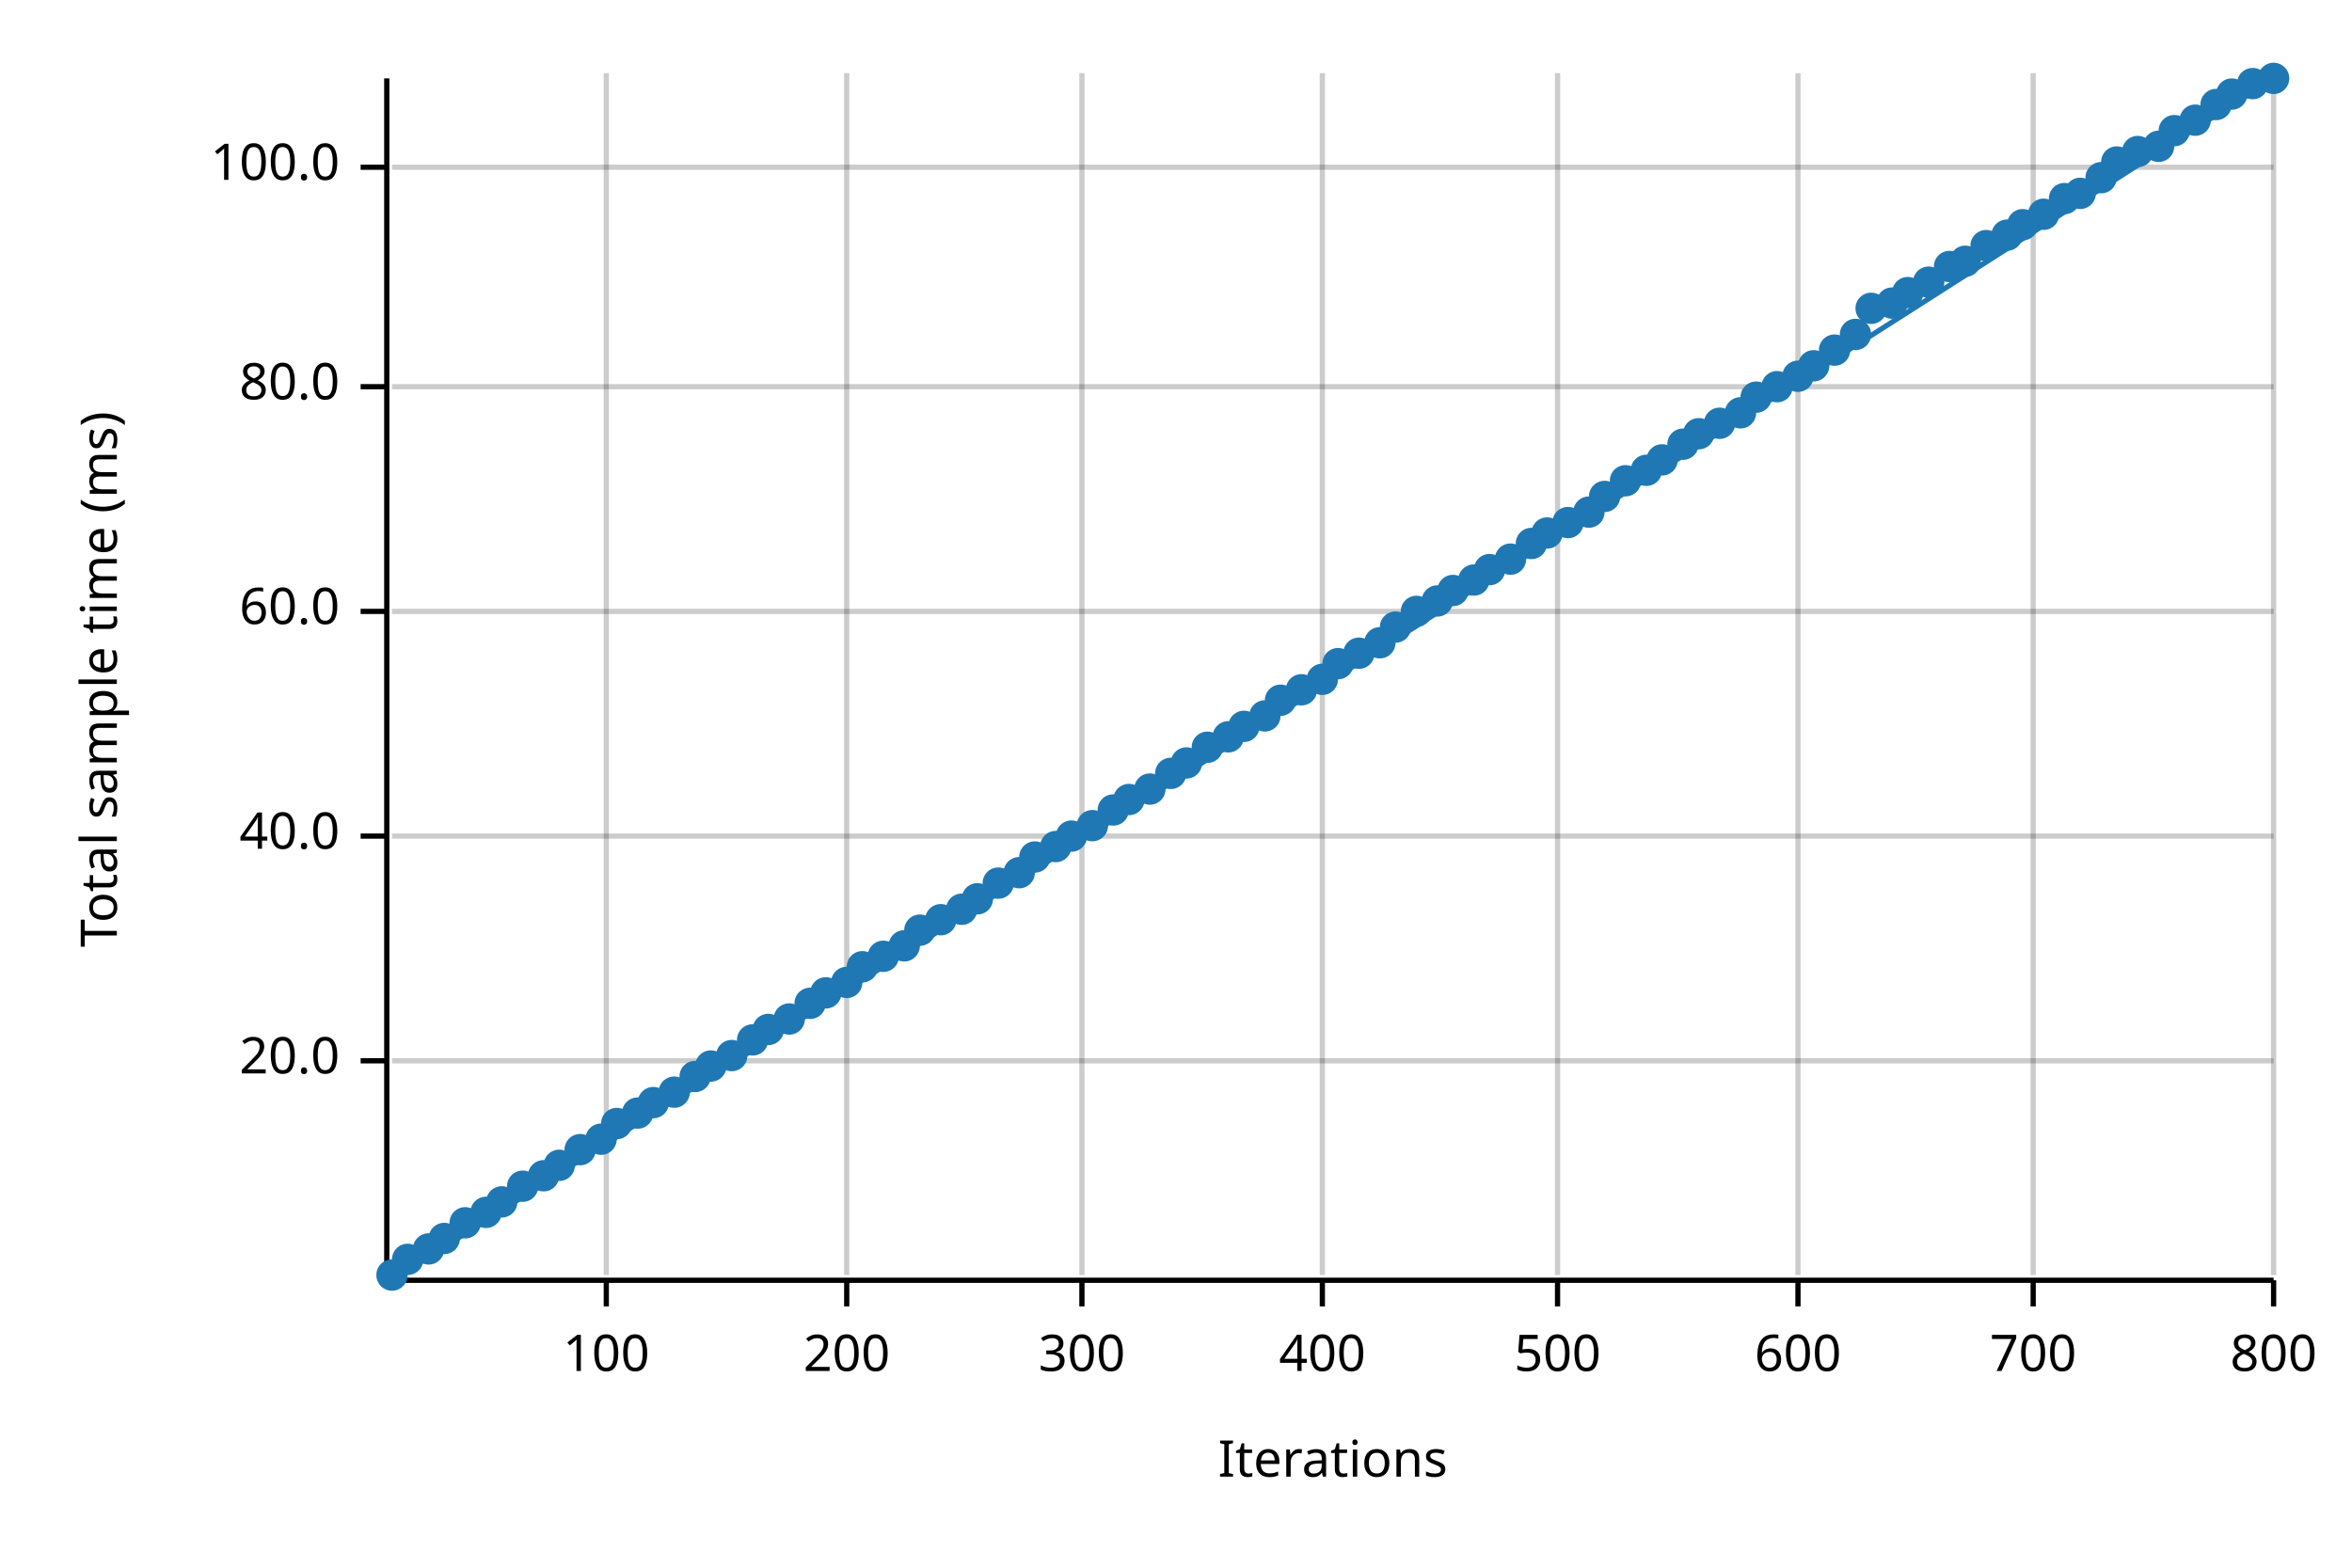
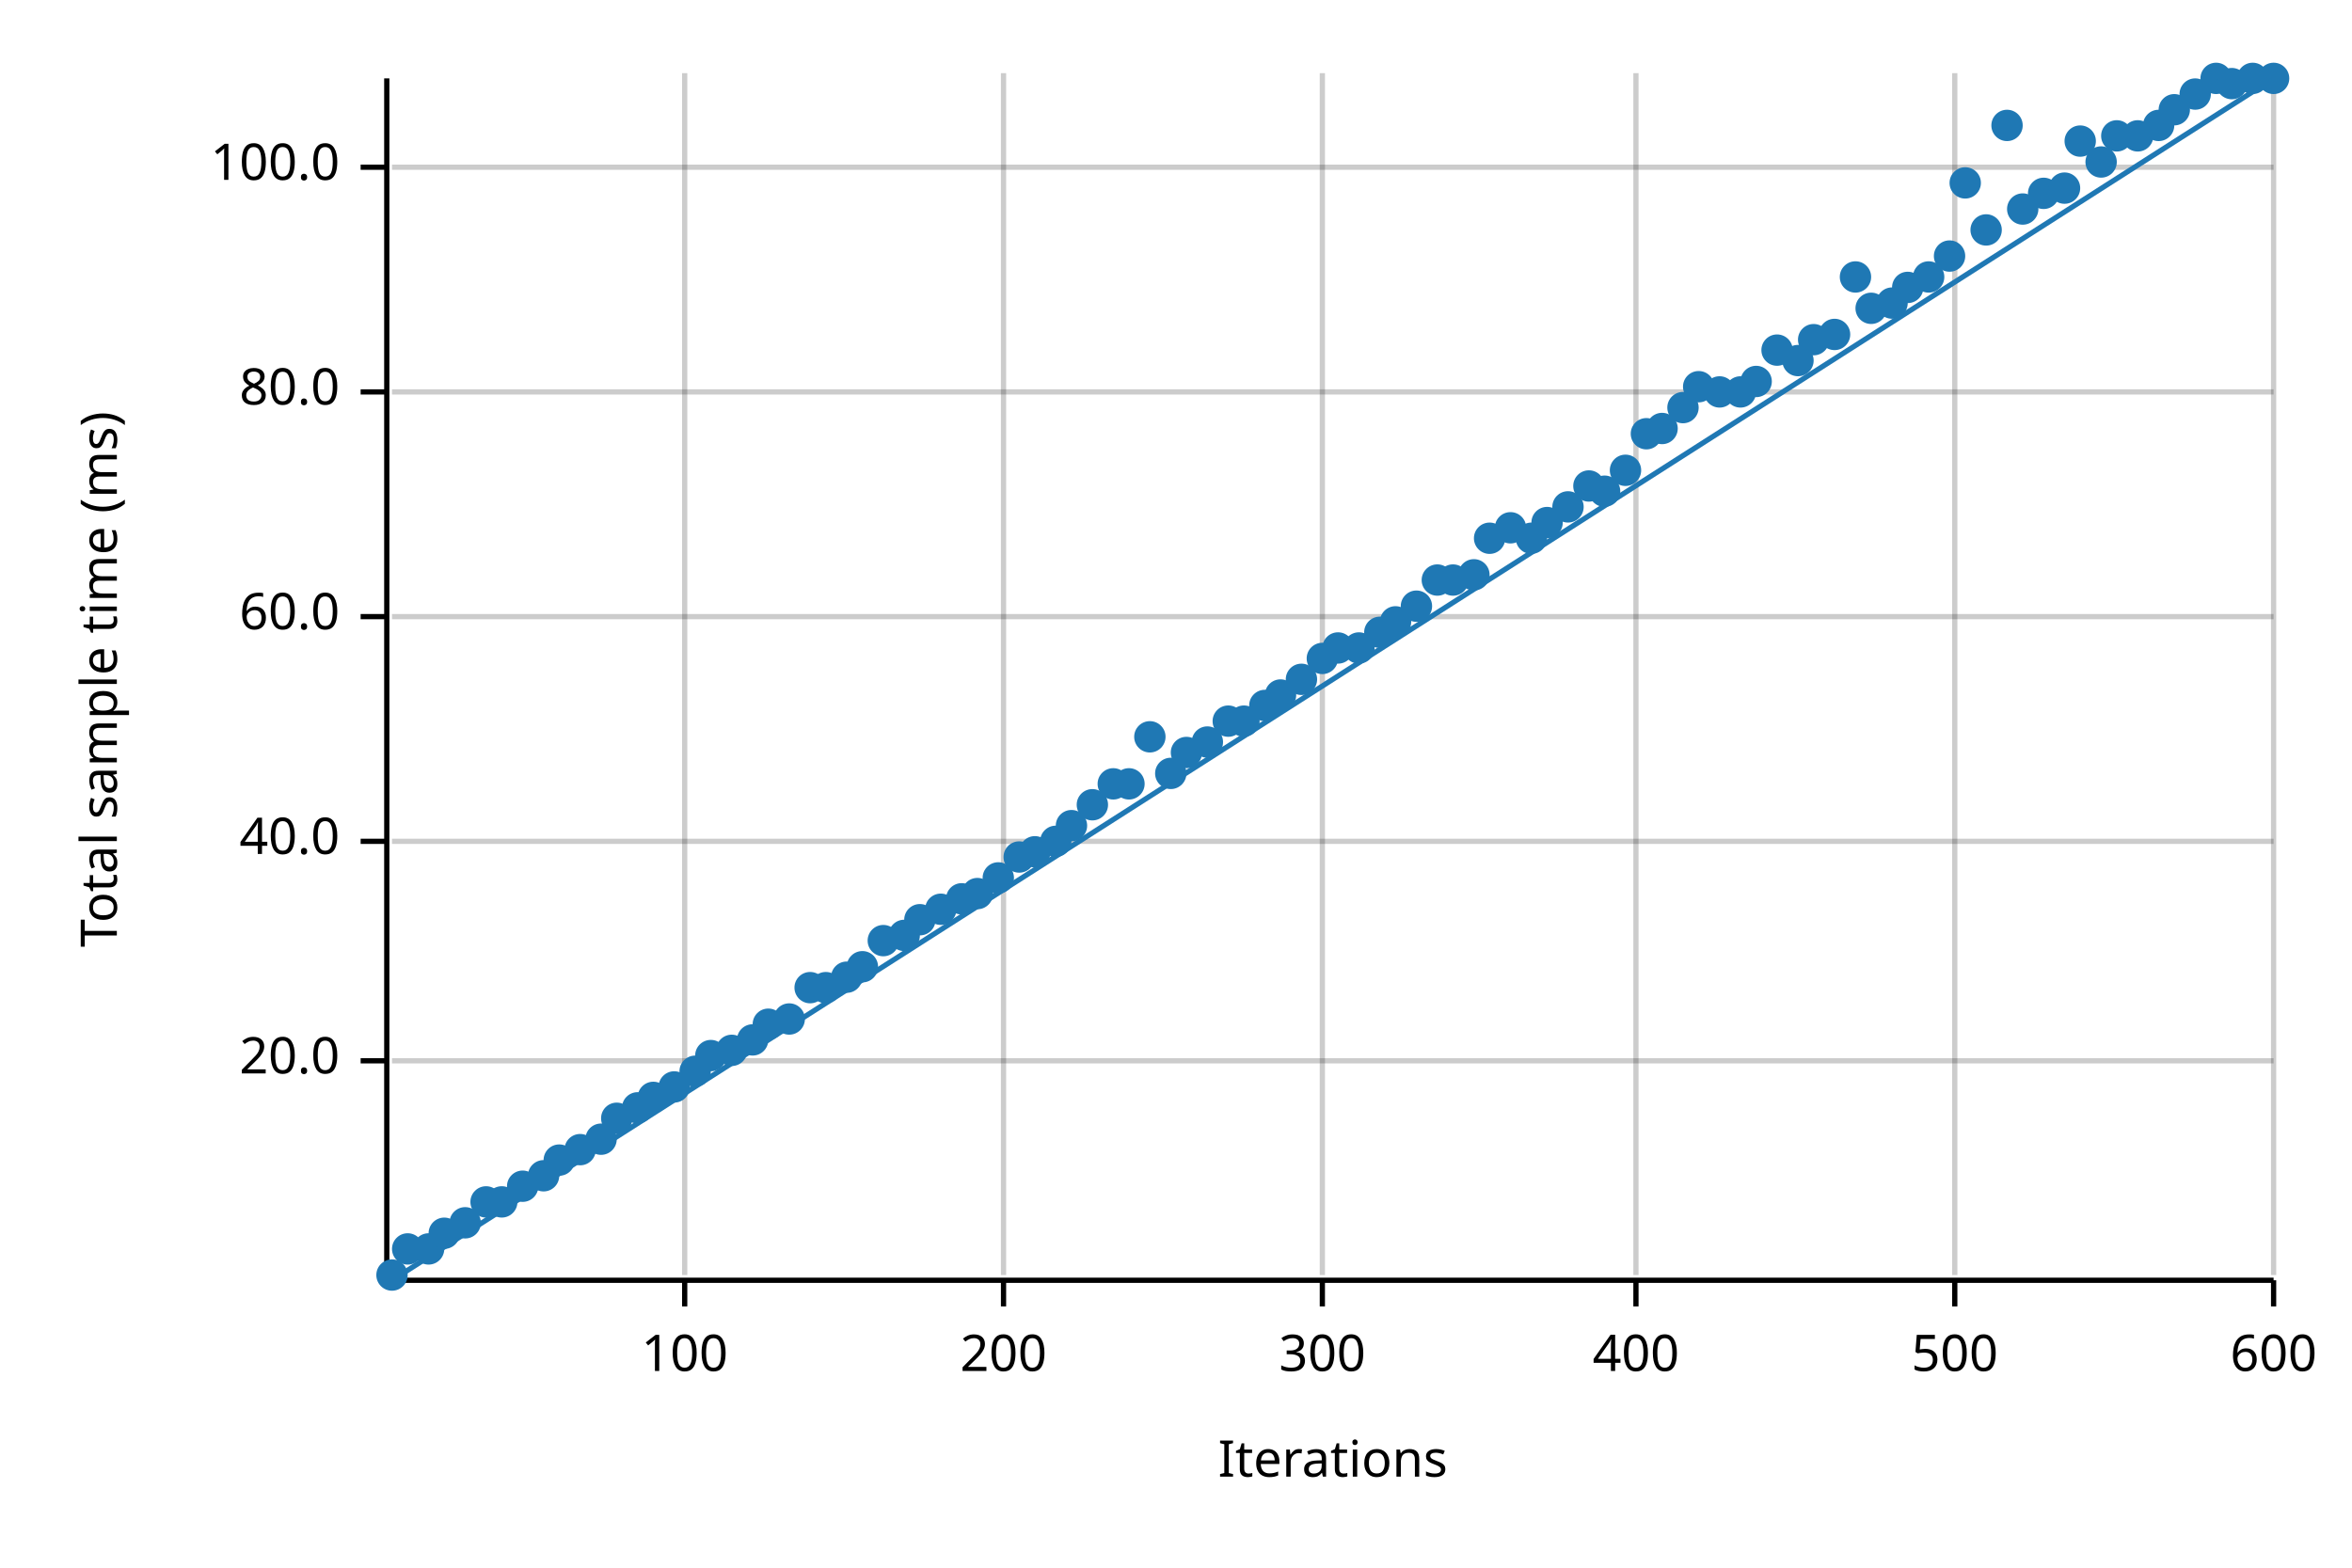
<svg xmlns="http://www.w3.org/2000/svg" width="450" height="300" viewBox="0 0 450 300">
  <text x="15" y="130" dy="0.76em" text-anchor="middle" font-family="sans-serif" font-size="9.677" opacity="1" fill="#000000" transform="rotate(270, 15, 130)">
Total sample time (ms)
</text>
  <text x="255" y="285" dy="-0.5ex" text-anchor="middle" font-family="sans-serif" font-size="9.677" opacity="1" fill="#000000">
Iterations
</text>
-   <line opacity="0.2" stroke="#000000" stroke-width="1" x1="116" y1="244" x2="116" y2="14" />
-   <line opacity="0.2" stroke="#000000" stroke-width="1" x1="162" y1="244" x2="162" y2="14" />
-   <line opacity="0.2" stroke="#000000" stroke-width="1" x1="207" y1="244" x2="207" y2="14" />
+   <line opacity="0.2" stroke="#000000" stroke-width="1" x1="131" y1="244" x2="131" y2="14" />
+   <line opacity="0.2" stroke="#000000" stroke-width="1" x1="192" y1="244" x2="192" y2="14" />
  <line opacity="0.2" stroke="#000000" stroke-width="1" x1="253" y1="244" x2="253" y2="14" />
-   <line opacity="0.2" stroke="#000000" stroke-width="1" x1="298" y1="244" x2="298" y2="14" />
-   <line opacity="0.2" stroke="#000000" stroke-width="1" x1="344" y1="244" x2="344" y2="14" />
-   <line opacity="0.2" stroke="#000000" stroke-width="1" x1="389" y1="244" x2="389" y2="14" />
+   <line opacity="0.2" stroke="#000000" stroke-width="1" x1="313" y1="244" x2="313" y2="14" />
+   <line opacity="0.2" stroke="#000000" stroke-width="1" x1="374" y1="244" x2="374" y2="14" />
  <line opacity="0.2" stroke="#000000" stroke-width="1" x1="435" y1="244" x2="435" y2="14" />
  <line opacity="0.2" stroke="#000000" stroke-width="1" x1="75" y1="203" x2="435" y2="203" />
-   <line opacity="0.2" stroke="#000000" stroke-width="1" x1="75" y1="160" x2="435" y2="160" />
-   <line opacity="0.2" stroke="#000000" stroke-width="1" x1="75" y1="117" x2="435" y2="117" />
-   <line opacity="0.2" stroke="#000000" stroke-width="1" x1="75" y1="74" x2="435" y2="74" />
+   <line opacity="0.2" stroke="#000000" stroke-width="1" x1="75" y1="161" x2="435" y2="161" />
+   <line opacity="0.2" stroke="#000000" stroke-width="1" x1="75" y1="118" x2="435" y2="118" />
+   <line opacity="0.2" stroke="#000000" stroke-width="1" x1="75" y1="75" x2="435" y2="75" />
  <line opacity="0.2" stroke="#000000" stroke-width="1" x1="75" y1="32" x2="435" y2="32" />
  <polyline fill="none" opacity="1" stroke="#000000" stroke-width="1" points="74,15 74,245 " />
  <text x="65" y="203" dy="0.5ex" text-anchor="end" font-family="sans-serif" font-size="9.677" opacity="1" fill="#000000">
20.0
</text>
  <polyline fill="none" opacity="1" stroke="#000000" stroke-width="1" points="69,203 74,203 " />
-   <text x="65" y="160" dy="0.5ex" text-anchor="end" font-family="sans-serif" font-size="9.677" opacity="1" fill="#000000">
+   <text x="65" y="161" dy="0.5ex" text-anchor="end" font-family="sans-serif" font-size="9.677" opacity="1" fill="#000000">
40.0
</text>
-   <polyline fill="none" opacity="1" stroke="#000000" stroke-width="1" points="69,160 74,160 " />
-   <text x="65" y="117" dy="0.5ex" text-anchor="end" font-family="sans-serif" font-size="9.677" opacity="1" fill="#000000">
+   <polyline fill="none" opacity="1" stroke="#000000" stroke-width="1" points="69,161 74,161 " />
+   <text x="65" y="118" dy="0.5ex" text-anchor="end" font-family="sans-serif" font-size="9.677" opacity="1" fill="#000000">
60.0
</text>
-   <polyline fill="none" opacity="1" stroke="#000000" stroke-width="1" points="69,117 74,117 " />
-   <text x="65" y="74" dy="0.5ex" text-anchor="end" font-family="sans-serif" font-size="9.677" opacity="1" fill="#000000">
+   <polyline fill="none" opacity="1" stroke="#000000" stroke-width="1" points="69,118 74,118 " />
+   <text x="65" y="75" dy="0.5ex" text-anchor="end" font-family="sans-serif" font-size="9.677" opacity="1" fill="#000000">
80.0
</text>
-   <polyline fill="none" opacity="1" stroke="#000000" stroke-width="1" points="69,74 74,74 " />
+   <polyline fill="none" opacity="1" stroke="#000000" stroke-width="1" points="69,75 74,75 " />
  <text x="65" y="32" dy="0.5ex" text-anchor="end" font-family="sans-serif" font-size="9.677" opacity="1" fill="#000000">
100.0
</text>
  <polyline fill="none" opacity="1" stroke="#000000" stroke-width="1" points="69,32 74,32 " />
  <polyline fill="none" opacity="1" stroke="#000000" stroke-width="1" points="75,245 435,245 " />
-   <text x="116" y="255" dy="0.76em" text-anchor="middle" font-family="sans-serif" font-size="9.677" opacity="1" fill="#000000">
+   <text x="131" y="255" dy="0.76em" text-anchor="middle" font-family="sans-serif" font-size="9.677" opacity="1" fill="#000000">
100
</text>
-   <polyline fill="none" opacity="1" stroke="#000000" stroke-width="1" points="116,245 116,250 " />
-   <text x="162" y="255" dy="0.76em" text-anchor="middle" font-family="sans-serif" font-size="9.677" opacity="1" fill="#000000">
+   <polyline fill="none" opacity="1" stroke="#000000" stroke-width="1" points="131,245 131,250 " />
+   <text x="192" y="255" dy="0.76em" text-anchor="middle" font-family="sans-serif" font-size="9.677" opacity="1" fill="#000000">
200
</text>
-   <polyline fill="none" opacity="1" stroke="#000000" stroke-width="1" points="162,245 162,250 " />
-   <text x="207" y="255" dy="0.76em" text-anchor="middle" font-family="sans-serif" font-size="9.677" opacity="1" fill="#000000">
+   <polyline fill="none" opacity="1" stroke="#000000" stroke-width="1" points="192,245 192,250 " />
+   <text x="253" y="255" dy="0.76em" text-anchor="middle" font-family="sans-serif" font-size="9.677" opacity="1" fill="#000000">
300
</text>
-   <polyline fill="none" opacity="1" stroke="#000000" stroke-width="1" points="207,245 207,250 " />
-   <text x="253" y="255" dy="0.76em" text-anchor="middle" font-family="sans-serif" font-size="9.677" opacity="1" fill="#000000">
+   <polyline fill="none" opacity="1" stroke="#000000" stroke-width="1" points="253,245 253,250 " />
+   <text x="313" y="255" dy="0.76em" text-anchor="middle" font-family="sans-serif" font-size="9.677" opacity="1" fill="#000000">
400
</text>
-   <polyline fill="none" opacity="1" stroke="#000000" stroke-width="1" points="253,245 253,250 " />
-   <text x="298" y="255" dy="0.76em" text-anchor="middle" font-family="sans-serif" font-size="9.677" opacity="1" fill="#000000">
+   <polyline fill="none" opacity="1" stroke="#000000" stroke-width="1" points="313,245 313,250 " />
+   <text x="374" y="255" dy="0.76em" text-anchor="middle" font-family="sans-serif" font-size="9.677" opacity="1" fill="#000000">
500
</text>
-   <polyline fill="none" opacity="1" stroke="#000000" stroke-width="1" points="298,245 298,250 " />
-   <text x="344" y="255" dy="0.76em" text-anchor="middle" font-family="sans-serif" font-size="9.677" opacity="1" fill="#000000">
+   <polyline fill="none" opacity="1" stroke="#000000" stroke-width="1" points="374,245 374,250 " />
+   <text x="435" y="255" dy="0.76em" text-anchor="middle" font-family="sans-serif" font-size="9.677" opacity="1" fill="#000000">
600
- </text>
-   <polyline fill="none" opacity="1" stroke="#000000" stroke-width="1" points="344,245 344,250 " />
-   <text x="389" y="255" dy="0.76em" text-anchor="middle" font-family="sans-serif" font-size="9.677" opacity="1" fill="#000000">
- 700
- </text>
-   <polyline fill="none" opacity="1" stroke="#000000" stroke-width="1" points="389,245 389,250 " />
-   <text x="435" y="255" dy="0.76em" text-anchor="middle" font-family="sans-serif" font-size="9.677" opacity="1" fill="#000000">
- 800
</text>
  <polyline fill="none" opacity="1" stroke="#000000" stroke-width="1" points="435,245 435,250 " />
  <circle cx="75" cy="244" r="3" opacity="1" fill="#1F78B4" stroke="none" stroke-width="1" />
-   <circle cx="78" cy="241" r="3" opacity="1" fill="#1F78B4" stroke="none" stroke-width="1" />
+   <circle cx="78" cy="239" r="3" opacity="1" fill="#1F78B4" stroke="none" stroke-width="1" />
  <circle cx="82" cy="239" r="3" opacity="1" fill="#1F78B4" stroke="none" stroke-width="1" />
-   <circle cx="85" cy="237" r="3" opacity="1" fill="#1F78B4" stroke="none" stroke-width="1" />
+   <circle cx="85" cy="236" r="3" opacity="1" fill="#1F78B4" stroke="none" stroke-width="1" />
  <circle cx="89" cy="234" r="3" opacity="1" fill="#1F78B4" stroke="none" stroke-width="1" />
-   <circle cx="93" cy="232" r="3" opacity="1" fill="#1F78B4" stroke="none" stroke-width="1" />
+   <circle cx="93" cy="230" r="3" opacity="1" fill="#1F78B4" stroke="none" stroke-width="1" />
  <circle cx="96" cy="230" r="3" opacity="1" fill="#1F78B4" stroke="none" stroke-width="1" />
  <circle cx="100" cy="227" r="3" opacity="1" fill="#1F78B4" stroke="none" stroke-width="1" />
  <circle cx="104" cy="225" r="3" opacity="1" fill="#1F78B4" stroke="none" stroke-width="1" />
-   <circle cx="107" cy="223" r="3" opacity="1" fill="#1F78B4" stroke="none" stroke-width="1" />
+   <circle cx="107" cy="222" r="3" opacity="1" fill="#1F78B4" stroke="none" stroke-width="1" />
  <circle cx="111" cy="220" r="3" opacity="1" fill="#1F78B4" stroke="none" stroke-width="1" />
  <circle cx="115" cy="218" r="3" opacity="1" fill="#1F78B4" stroke="none" stroke-width="1" />
-   <circle cx="118" cy="215" r="3" opacity="1" fill="#1F78B4" stroke="none" stroke-width="1" />
-   <circle cx="122" cy="213" r="3" opacity="1" fill="#1F78B4" stroke="none" stroke-width="1" />
-   <circle cx="125" cy="211" r="3" opacity="1" fill="#1F78B4" stroke="none" stroke-width="1" />
-   <circle cx="129" cy="209" r="3" opacity="1" fill="#1F78B4" stroke="none" stroke-width="1" />
-   <circle cx="133" cy="206" r="3" opacity="1" fill="#1F78B4" stroke="none" stroke-width="1" />
-   <circle cx="136" cy="204" r="3" opacity="1" fill="#1F78B4" stroke="none" stroke-width="1" />
-   <circle cx="140" cy="202" r="3" opacity="1" fill="#1F78B4" stroke="none" stroke-width="1" />
+   <circle cx="118" cy="214" r="3" opacity="1" fill="#1F78B4" stroke="none" stroke-width="1" />
+   <circle cx="122" cy="212" r="3" opacity="1" fill="#1F78B4" stroke="none" stroke-width="1" />
+   <circle cx="125" cy="210" r="3" opacity="1" fill="#1F78B4" stroke="none" stroke-width="1" />
+   <circle cx="129" cy="208" r="3" opacity="1" fill="#1F78B4" stroke="none" stroke-width="1" />
+   <circle cx="133" cy="205" r="3" opacity="1" fill="#1F78B4" stroke="none" stroke-width="1" />
+   <circle cx="136" cy="202" r="3" opacity="1" fill="#1F78B4" stroke="none" stroke-width="1" />
+   <circle cx="140" cy="201" r="3" opacity="1" fill="#1F78B4" stroke="none" stroke-width="1" />
  <circle cx="144" cy="199" r="3" opacity="1" fill="#1F78B4" stroke="none" stroke-width="1" />
-   <circle cx="147" cy="197" r="3" opacity="1" fill="#1F78B4" stroke="none" stroke-width="1" />
+   <circle cx="147" cy="196" r="3" opacity="1" fill="#1F78B4" stroke="none" stroke-width="1" />
  <circle cx="151" cy="195" r="3" opacity="1" fill="#1F78B4" stroke="none" stroke-width="1" />
-   <circle cx="155" cy="192" r="3" opacity="1" fill="#1F78B4" stroke="none" stroke-width="1" />
-   <circle cx="158" cy="190" r="3" opacity="1" fill="#1F78B4" stroke="none" stroke-width="1" />
-   <circle cx="162" cy="188" r="3" opacity="1" fill="#1F78B4" stroke="none" stroke-width="1" />
+   <circle cx="155" cy="189" r="3" opacity="1" fill="#1F78B4" stroke="none" stroke-width="1" />
+   <circle cx="158" cy="189" r="3" opacity="1" fill="#1F78B4" stroke="none" stroke-width="1" />
+   <circle cx="162" cy="187" r="3" opacity="1" fill="#1F78B4" stroke="none" stroke-width="1" />
  <circle cx="165" cy="185" r="3" opacity="1" fill="#1F78B4" stroke="none" stroke-width="1" />
-   <circle cx="169" cy="183" r="3" opacity="1" fill="#1F78B4" stroke="none" stroke-width="1" />
-   <circle cx="173" cy="181" r="3" opacity="1" fill="#1F78B4" stroke="none" stroke-width="1" />
-   <circle cx="176" cy="178" r="3" opacity="1" fill="#1F78B4" stroke="none" stroke-width="1" />
-   <circle cx="180" cy="176" r="3" opacity="1" fill="#1F78B4" stroke="none" stroke-width="1" />
-   <circle cx="184" cy="174" r="3" opacity="1" fill="#1F78B4" stroke="none" stroke-width="1" />
-   <circle cx="187" cy="172" r="3" opacity="1" fill="#1F78B4" stroke="none" stroke-width="1" />
-   <circle cx="191" cy="169" r="3" opacity="1" fill="#1F78B4" stroke="none" stroke-width="1" />
-   <circle cx="195" cy="167" r="3" opacity="1" fill="#1F78B4" stroke="none" stroke-width="1" />
-   <circle cx="198" cy="164" r="3" opacity="1" fill="#1F78B4" stroke="none" stroke-width="1" />
-   <circle cx="202" cy="162" r="3" opacity="1" fill="#1F78B4" stroke="none" stroke-width="1" />
-   <circle cx="205" cy="160" r="3" opacity="1" fill="#1F78B4" stroke="none" stroke-width="1" />
-   <circle cx="209" cy="158" r="3" opacity="1" fill="#1F78B4" stroke="none" stroke-width="1" />
-   <circle cx="213" cy="155" r="3" opacity="1" fill="#1F78B4" stroke="none" stroke-width="1" />
-   <circle cx="216" cy="153" r="3" opacity="1" fill="#1F78B4" stroke="none" stroke-width="1" />
-   <circle cx="220" cy="151" r="3" opacity="1" fill="#1F78B4" stroke="none" stroke-width="1" />
+   <circle cx="169" cy="180" r="3" opacity="1" fill="#1F78B4" stroke="none" stroke-width="1" />
+   <circle cx="173" cy="179" r="3" opacity="1" fill="#1F78B4" stroke="none" stroke-width="1" />
+   <circle cx="176" cy="176" r="3" opacity="1" fill="#1F78B4" stroke="none" stroke-width="1" />
+   <circle cx="180" cy="174" r="3" opacity="1" fill="#1F78B4" stroke="none" stroke-width="1" />
+   <circle cx="184" cy="172" r="3" opacity="1" fill="#1F78B4" stroke="none" stroke-width="1" />
+   <circle cx="187" cy="171" r="3" opacity="1" fill="#1F78B4" stroke="none" stroke-width="1" />
+   <circle cx="191" cy="168" r="3" opacity="1" fill="#1F78B4" stroke="none" stroke-width="1" />
+   <circle cx="195" cy="164" r="3" opacity="1" fill="#1F78B4" stroke="none" stroke-width="1" />
+   <circle cx="198" cy="163" r="3" opacity="1" fill="#1F78B4" stroke="none" stroke-width="1" />
+   <circle cx="202" cy="161" r="3" opacity="1" fill="#1F78B4" stroke="none" stroke-width="1" />
+   <circle cx="205" cy="158" r="3" opacity="1" fill="#1F78B4" stroke="none" stroke-width="1" />
+   <circle cx="209" cy="154" r="3" opacity="1" fill="#1F78B4" stroke="none" stroke-width="1" />
+   <circle cx="213" cy="150" r="3" opacity="1" fill="#1F78B4" stroke="none" stroke-width="1" />
+   <circle cx="216" cy="150" r="3" opacity="1" fill="#1F78B4" stroke="none" stroke-width="1" />
+   <circle cx="220" cy="141" r="3" opacity="1" fill="#1F78B4" stroke="none" stroke-width="1" />
  <circle cx="224" cy="148" r="3" opacity="1" fill="#1F78B4" stroke="none" stroke-width="1" />
-   <circle cx="227" cy="146" r="3" opacity="1" fill="#1F78B4" stroke="none" stroke-width="1" />
-   <circle cx="231" cy="143" r="3" opacity="1" fill="#1F78B4" stroke="none" stroke-width="1" />
-   <circle cx="235" cy="141" r="3" opacity="1" fill="#1F78B4" stroke="none" stroke-width="1" />
-   <circle cx="238" cy="139" r="3" opacity="1" fill="#1F78B4" stroke="none" stroke-width="1" />
-   <circle cx="242" cy="137" r="3" opacity="1" fill="#1F78B4" stroke="none" stroke-width="1" />
-   <circle cx="245" cy="134" r="3" opacity="1" fill="#1F78B4" stroke="none" stroke-width="1" />
-   <circle cx="249" cy="132" r="3" opacity="1" fill="#1F78B4" stroke="none" stroke-width="1" />
-   <circle cx="253" cy="130" r="3" opacity="1" fill="#1F78B4" stroke="none" stroke-width="1" />
-   <circle cx="256" cy="127" r="3" opacity="1" fill="#1F78B4" stroke="none" stroke-width="1" />
-   <circle cx="260" cy="125" r="3" opacity="1" fill="#1F78B4" stroke="none" stroke-width="1" />
-   <circle cx="264" cy="123" r="3" opacity="1" fill="#1F78B4" stroke="none" stroke-width="1" />
-   <circle cx="267" cy="120" r="3" opacity="1" fill="#1F78B4" stroke="none" stroke-width="1" />
-   <circle cx="271" cy="117" r="3" opacity="1" fill="#1F78B4" stroke="none" stroke-width="1" />
-   <circle cx="275" cy="115" r="3" opacity="1" fill="#1F78B4" stroke="none" stroke-width="1" />
-   <circle cx="278" cy="113" r="3" opacity="1" fill="#1F78B4" stroke="none" stroke-width="1" />
-   <circle cx="282" cy="111" r="3" opacity="1" fill="#1F78B4" stroke="none" stroke-width="1" />
-   <circle cx="285" cy="109" r="3" opacity="1" fill="#1F78B4" stroke="none" stroke-width="1" />
-   <circle cx="289" cy="107" r="3" opacity="1" fill="#1F78B4" stroke="none" stroke-width="1" />
-   <circle cx="293" cy="104" r="3" opacity="1" fill="#1F78B4" stroke="none" stroke-width="1" />
-   <circle cx="296" cy="102" r="3" opacity="1" fill="#1F78B4" stroke="none" stroke-width="1" />
-   <circle cx="300" cy="100" r="3" opacity="1" fill="#1F78B4" stroke="none" stroke-width="1" />
-   <circle cx="304" cy="98" r="3" opacity="1" fill="#1F78B4" stroke="none" stroke-width="1" />
-   <circle cx="307" cy="95" r="3" opacity="1" fill="#1F78B4" stroke="none" stroke-width="1" />
-   <circle cx="311" cy="92" r="3" opacity="1" fill="#1F78B4" stroke="none" stroke-width="1" />
-   <circle cx="315" cy="90" r="3" opacity="1" fill="#1F78B4" stroke="none" stroke-width="1" />
-   <circle cx="318" cy="88" r="3" opacity="1" fill="#1F78B4" stroke="none" stroke-width="1" />
-   <circle cx="322" cy="85" r="3" opacity="1" fill="#1F78B4" stroke="none" stroke-width="1" />
-   <circle cx="325" cy="83" r="3" opacity="1" fill="#1F78B4" stroke="none" stroke-width="1" />
-   <circle cx="329" cy="81" r="3" opacity="1" fill="#1F78B4" stroke="none" stroke-width="1" />
-   <circle cx="333" cy="79" r="3" opacity="1" fill="#1F78B4" stroke="none" stroke-width="1" />
-   <circle cx="336" cy="76" r="3" opacity="1" fill="#1F78B4" stroke="none" stroke-width="1" />
-   <circle cx="340" cy="74" r="3" opacity="1" fill="#1F78B4" stroke="none" stroke-width="1" />
-   <circle cx="344" cy="72" r="3" opacity="1" fill="#1F78B4" stroke="none" stroke-width="1" />
-   <circle cx="347" cy="70" r="3" opacity="1" fill="#1F78B4" stroke="none" stroke-width="1" />
-   <circle cx="351" cy="67" r="3" opacity="1" fill="#1F78B4" stroke="none" stroke-width="1" />
-   <circle cx="355" cy="64" r="3" opacity="1" fill="#1F78B4" stroke="none" stroke-width="1" />
+   <circle cx="227" cy="144" r="3" opacity="1" fill="#1F78B4" stroke="none" stroke-width="1" />
+   <circle cx="231" cy="142" r="3" opacity="1" fill="#1F78B4" stroke="none" stroke-width="1" />
+   <circle cx="235" cy="138" r="3" opacity="1" fill="#1F78B4" stroke="none" stroke-width="1" />
+   <circle cx="238" cy="138" r="3" opacity="1" fill="#1F78B4" stroke="none" stroke-width="1" />
+   <circle cx="242" cy="135" r="3" opacity="1" fill="#1F78B4" stroke="none" stroke-width="1" />
+   <circle cx="245" cy="133" r="3" opacity="1" fill="#1F78B4" stroke="none" stroke-width="1" />
+   <circle cx="249" cy="130" r="3" opacity="1" fill="#1F78B4" stroke="none" stroke-width="1" />
+   <circle cx="253" cy="126" r="3" opacity="1" fill="#1F78B4" stroke="none" stroke-width="1" />
+   <circle cx="256" cy="124" r="3" opacity="1" fill="#1F78B4" stroke="none" stroke-width="1" />
+   <circle cx="260" cy="124" r="3" opacity="1" fill="#1F78B4" stroke="none" stroke-width="1" />
+   <circle cx="264" cy="121" r="3" opacity="1" fill="#1F78B4" stroke="none" stroke-width="1" />
+   <circle cx="267" cy="119" r="3" opacity="1" fill="#1F78B4" stroke="none" stroke-width="1" />
+   <circle cx="271" cy="116" r="3" opacity="1" fill="#1F78B4" stroke="none" stroke-width="1" />
+   <circle cx="275" cy="111" r="3" opacity="1" fill="#1F78B4" stroke="none" stroke-width="1" />
+   <circle cx="278" cy="111" r="3" opacity="1" fill="#1F78B4" stroke="none" stroke-width="1" />
+   <circle cx="282" cy="110" r="3" opacity="1" fill="#1F78B4" stroke="none" stroke-width="1" />
+   <circle cx="285" cy="103" r="3" opacity="1" fill="#1F78B4" stroke="none" stroke-width="1" />
+   <circle cx="289" cy="101" r="3" opacity="1" fill="#1F78B4" stroke="none" stroke-width="1" />
+   <circle cx="293" cy="103" r="3" opacity="1" fill="#1F78B4" stroke="none" stroke-width="1" />
+   <circle cx="296" cy="100" r="3" opacity="1" fill="#1F78B4" stroke="none" stroke-width="1" />
+   <circle cx="300" cy="97" r="3" opacity="1" fill="#1F78B4" stroke="none" stroke-width="1" />
+   <circle cx="304" cy="93" r="3" opacity="1" fill="#1F78B4" stroke="none" stroke-width="1" />
+   <circle cx="307" cy="94" r="3" opacity="1" fill="#1F78B4" stroke="none" stroke-width="1" />
+   <circle cx="311" cy="90" r="3" opacity="1" fill="#1F78B4" stroke="none" stroke-width="1" />
+   <circle cx="315" cy="83" r="3" opacity="1" fill="#1F78B4" stroke="none" stroke-width="1" />
+   <circle cx="318" cy="82" r="3" opacity="1" fill="#1F78B4" stroke="none" stroke-width="1" />
+   <circle cx="322" cy="78" r="3" opacity="1" fill="#1F78B4" stroke="none" stroke-width="1" />
+   <circle cx="325" cy="74" r="3" opacity="1" fill="#1F78B4" stroke="none" stroke-width="1" />
+   <circle cx="329" cy="75" r="3" opacity="1" fill="#1F78B4" stroke="none" stroke-width="1" />
+   <circle cx="333" cy="75" r="3" opacity="1" fill="#1F78B4" stroke="none" stroke-width="1" />
+   <circle cx="336" cy="73" r="3" opacity="1" fill="#1F78B4" stroke="none" stroke-width="1" />
+   <circle cx="340" cy="67" r="3" opacity="1" fill="#1F78B4" stroke="none" stroke-width="1" />
+   <circle cx="344" cy="69" r="3" opacity="1" fill="#1F78B4" stroke="none" stroke-width="1" />
+   <circle cx="347" cy="65" r="3" opacity="1" fill="#1F78B4" stroke="none" stroke-width="1" />
+   <circle cx="351" cy="64" r="3" opacity="1" fill="#1F78B4" stroke="none" stroke-width="1" />
+   <circle cx="355" cy="53" r="3" opacity="1" fill="#1F78B4" stroke="none" stroke-width="1" />
  <circle cx="358" cy="59" r="3" opacity="1" fill="#1F78B4" stroke="none" stroke-width="1" />
  <circle cx="362" cy="58" r="3" opacity="1" fill="#1F78B4" stroke="none" stroke-width="1" />
-   <circle cx="365" cy="56" r="3" opacity="1" fill="#1F78B4" stroke="none" stroke-width="1" />
-   <circle cx="369" cy="54" r="3" opacity="1" fill="#1F78B4" stroke="none" stroke-width="1" />
-   <circle cx="373" cy="51" r="3" opacity="1" fill="#1F78B4" stroke="none" stroke-width="1" />
-   <circle cx="376" cy="50" r="3" opacity="1" fill="#1F78B4" stroke="none" stroke-width="1" />
-   <circle cx="380" cy="47" r="3" opacity="1" fill="#1F78B4" stroke="none" stroke-width="1" />
-   <circle cx="384" cy="45" r="3" opacity="1" fill="#1F78B4" stroke="none" stroke-width="1" />
-   <circle cx="387" cy="43" r="3" opacity="1" fill="#1F78B4" stroke="none" stroke-width="1" />
-   <circle cx="391" cy="41" r="3" opacity="1" fill="#1F78B4" stroke="none" stroke-width="1" />
-   <circle cx="395" cy="38" r="3" opacity="1" fill="#1F78B4" stroke="none" stroke-width="1" />
-   <circle cx="398" cy="37" r="3" opacity="1" fill="#1F78B4" stroke="none" stroke-width="1" />
-   <circle cx="402" cy="34" r="3" opacity="1" fill="#1F78B4" stroke="none" stroke-width="1" />
-   <circle cx="405" cy="31" r="3" opacity="1" fill="#1F78B4" stroke="none" stroke-width="1" />
-   <circle cx="409" cy="29" r="3" opacity="1" fill="#1F78B4" stroke="none" stroke-width="1" />
-   <circle cx="413" cy="28" r="3" opacity="1" fill="#1F78B4" stroke="none" stroke-width="1" />
-   <circle cx="416" cy="25" r="3" opacity="1" fill="#1F78B4" stroke="none" stroke-width="1" />
-   <circle cx="420" cy="23" r="3" opacity="1" fill="#1F78B4" stroke="none" stroke-width="1" />
-   <circle cx="424" cy="20" r="3" opacity="1" fill="#1F78B4" stroke="none" stroke-width="1" />
-   <circle cx="427" cy="18" r="3" opacity="1" fill="#1F78B4" stroke="none" stroke-width="1" />
-   <circle cx="431" cy="16" r="3" opacity="1" fill="#1F78B4" stroke="none" stroke-width="1" />
+   <circle cx="365" cy="55" r="3" opacity="1" fill="#1F78B4" stroke="none" stroke-width="1" />
+   <circle cx="369" cy="53" r="3" opacity="1" fill="#1F78B4" stroke="none" stroke-width="1" />
+   <circle cx="373" cy="49" r="3" opacity="1" fill="#1F78B4" stroke="none" stroke-width="1" />
+   <circle cx="376" cy="35" r="3" opacity="1" fill="#1F78B4" stroke="none" stroke-width="1" />
+   <circle cx="380" cy="44" r="3" opacity="1" fill="#1F78B4" stroke="none" stroke-width="1" />
+   <circle cx="384" cy="24" r="3" opacity="1" fill="#1F78B4" stroke="none" stroke-width="1" />
+   <circle cx="387" cy="40" r="3" opacity="1" fill="#1F78B4" stroke="none" stroke-width="1" />
+   <circle cx="391" cy="37" r="3" opacity="1" fill="#1F78B4" stroke="none" stroke-width="1" />
+   <circle cx="395" cy="36" r="3" opacity="1" fill="#1F78B4" stroke="none" stroke-width="1" />
+   <circle cx="398" cy="27" r="3" opacity="1" fill="#1F78B4" stroke="none" stroke-width="1" />
+   <circle cx="402" cy="31" r="3" opacity="1" fill="#1F78B4" stroke="none" stroke-width="1" />
+   <circle cx="405" cy="26" r="3" opacity="1" fill="#1F78B4" stroke="none" stroke-width="1" />
+   <circle cx="409" cy="26" r="3" opacity="1" fill="#1F78B4" stroke="none" stroke-width="1" />
+   <circle cx="413" cy="24" r="3" opacity="1" fill="#1F78B4" stroke="none" stroke-width="1" />
+   <circle cx="416" cy="21" r="3" opacity="1" fill="#1F78B4" stroke="none" stroke-width="1" />
+   <circle cx="420" cy="18" r="3" opacity="1" fill="#1F78B4" stroke="none" stroke-width="1" />
+   <circle cx="424" cy="15" r="3" opacity="1" fill="#1F78B4" stroke="none" stroke-width="1" />
+   <circle cx="427" cy="16" r="3" opacity="1" fill="#1F78B4" stroke="none" stroke-width="1" />
+   <circle cx="431" cy="15" r="3" opacity="1" fill="#1F78B4" stroke="none" stroke-width="1" />
  <circle cx="435" cy="15" r="3" opacity="1" fill="#1F78B4" stroke="none" stroke-width="1" />
  <polyline fill="none" opacity="1" stroke="#1F78B4" stroke-width="1" points="75,245 435,15 " />
  <polygon opacity="0.25" fill="#1F78B4" points="75,245 435,15 435,15 " />
</svg>
